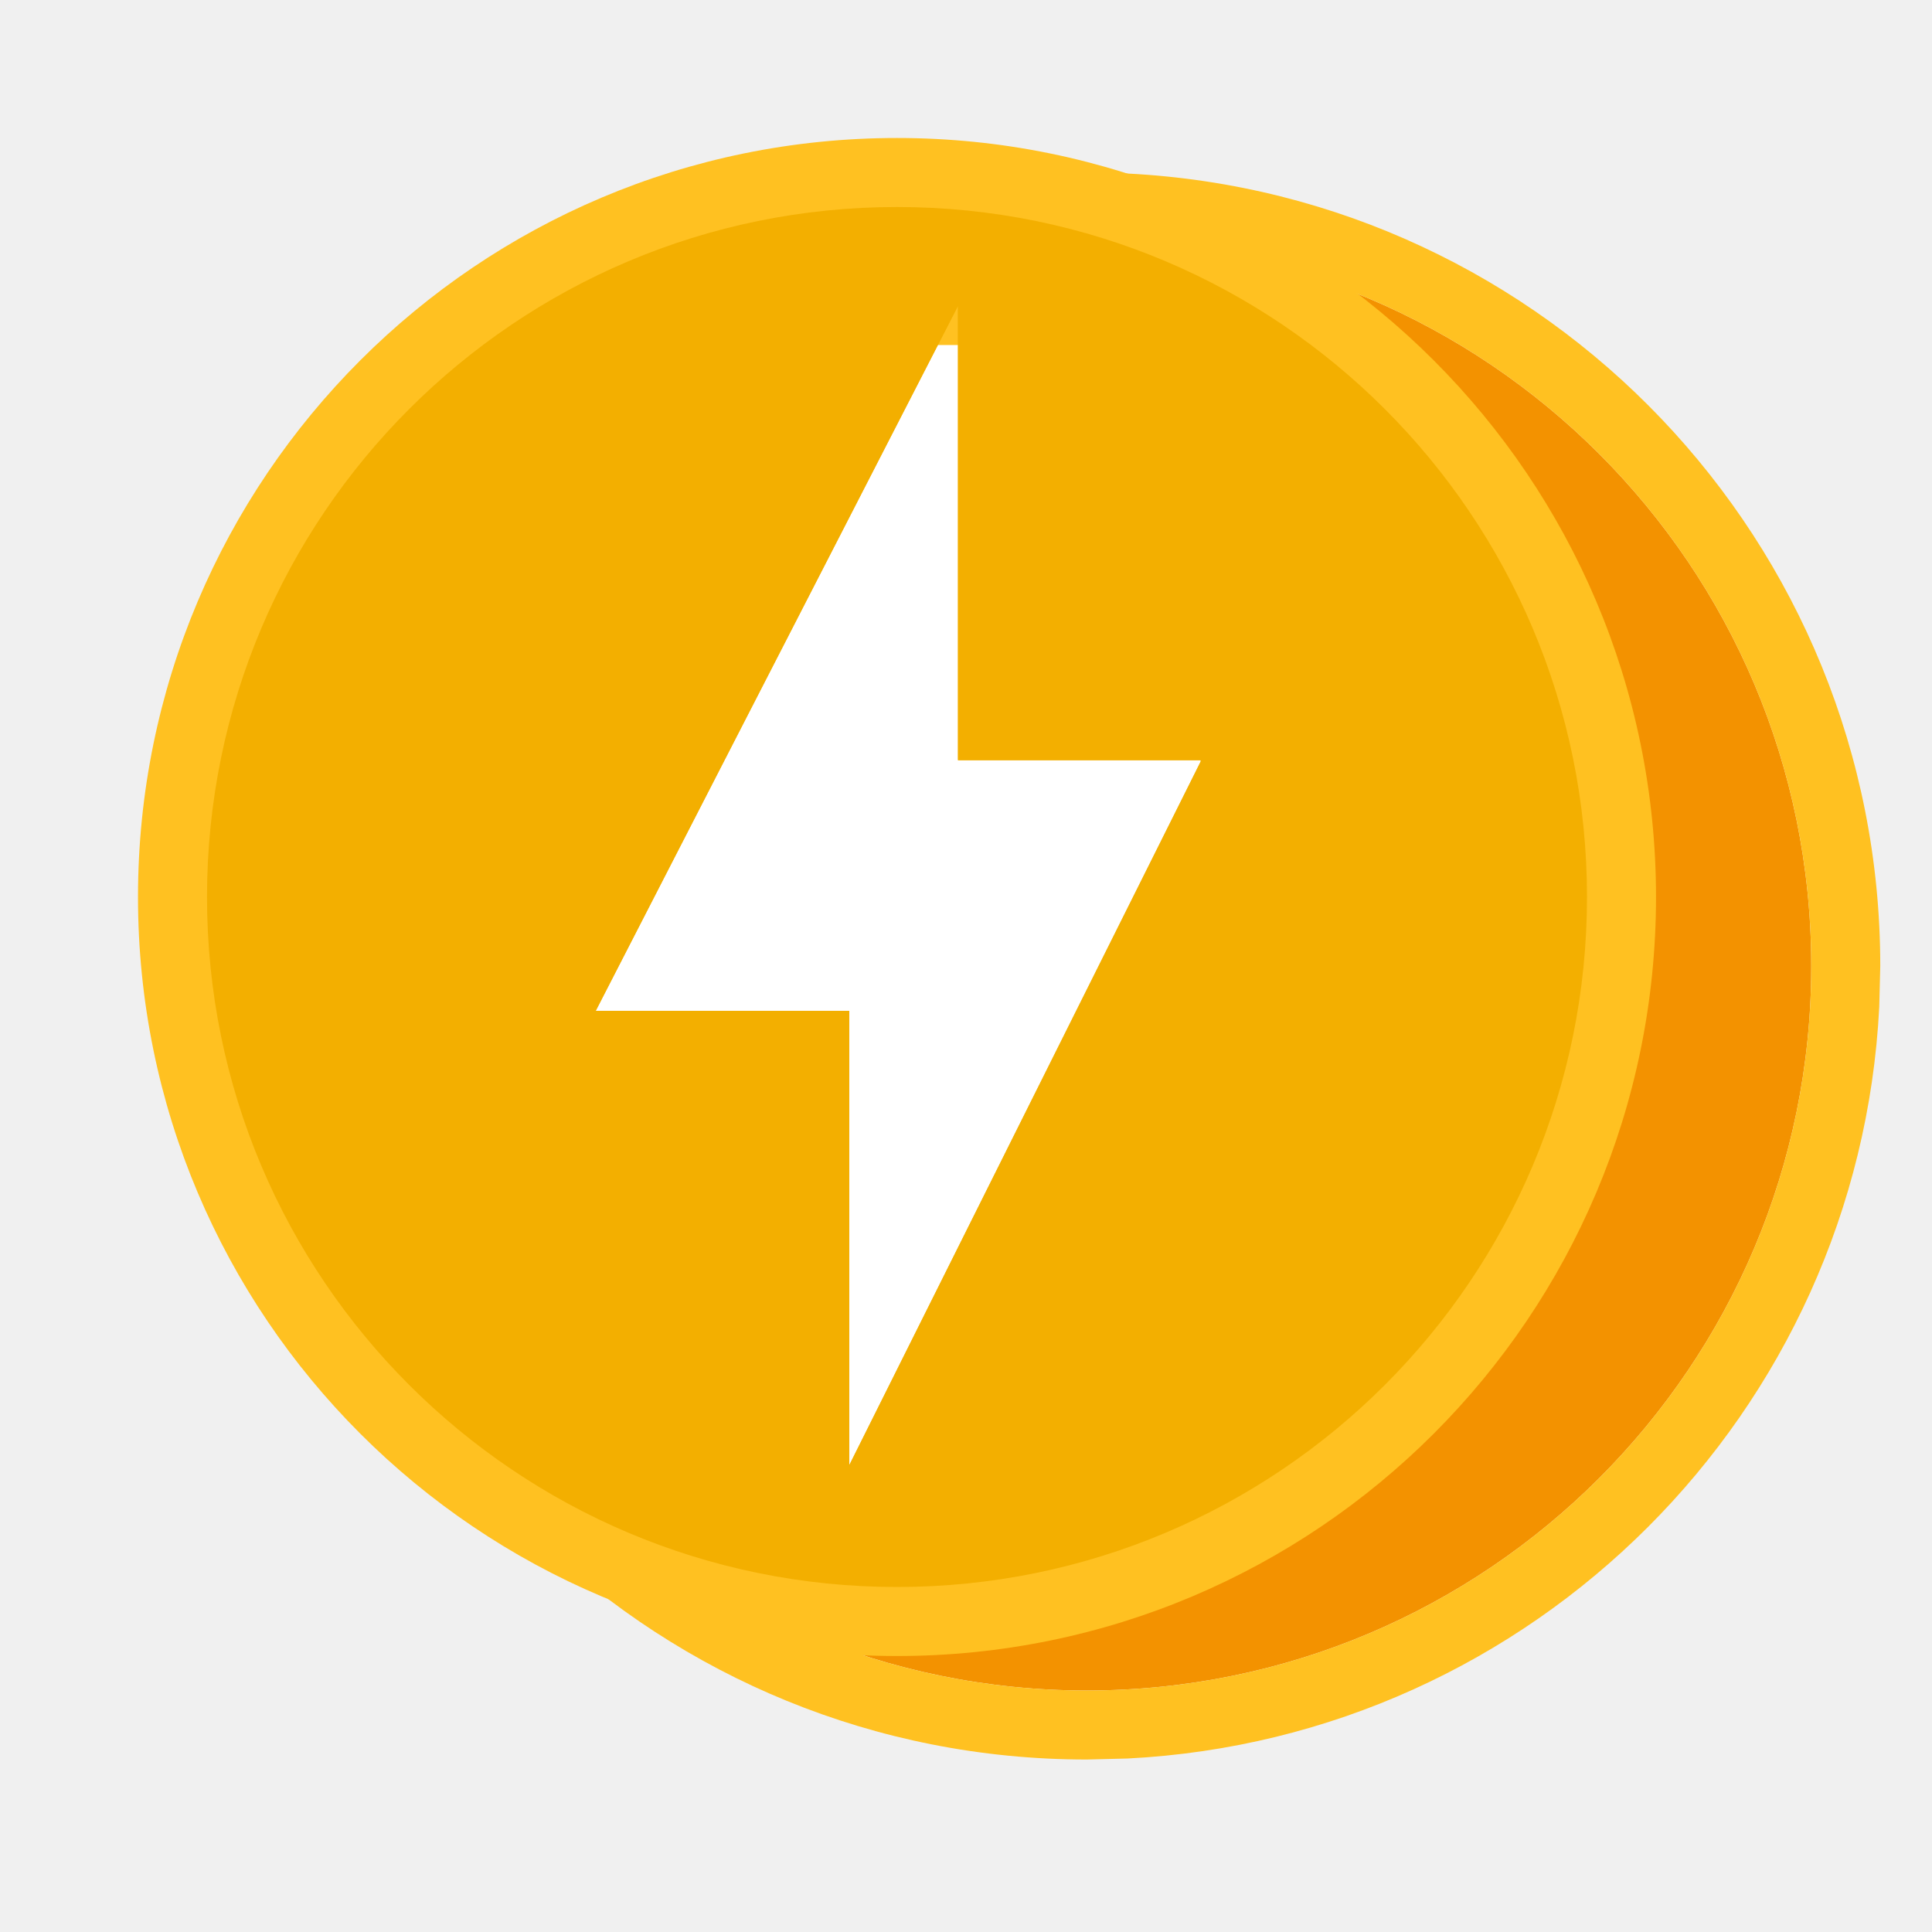
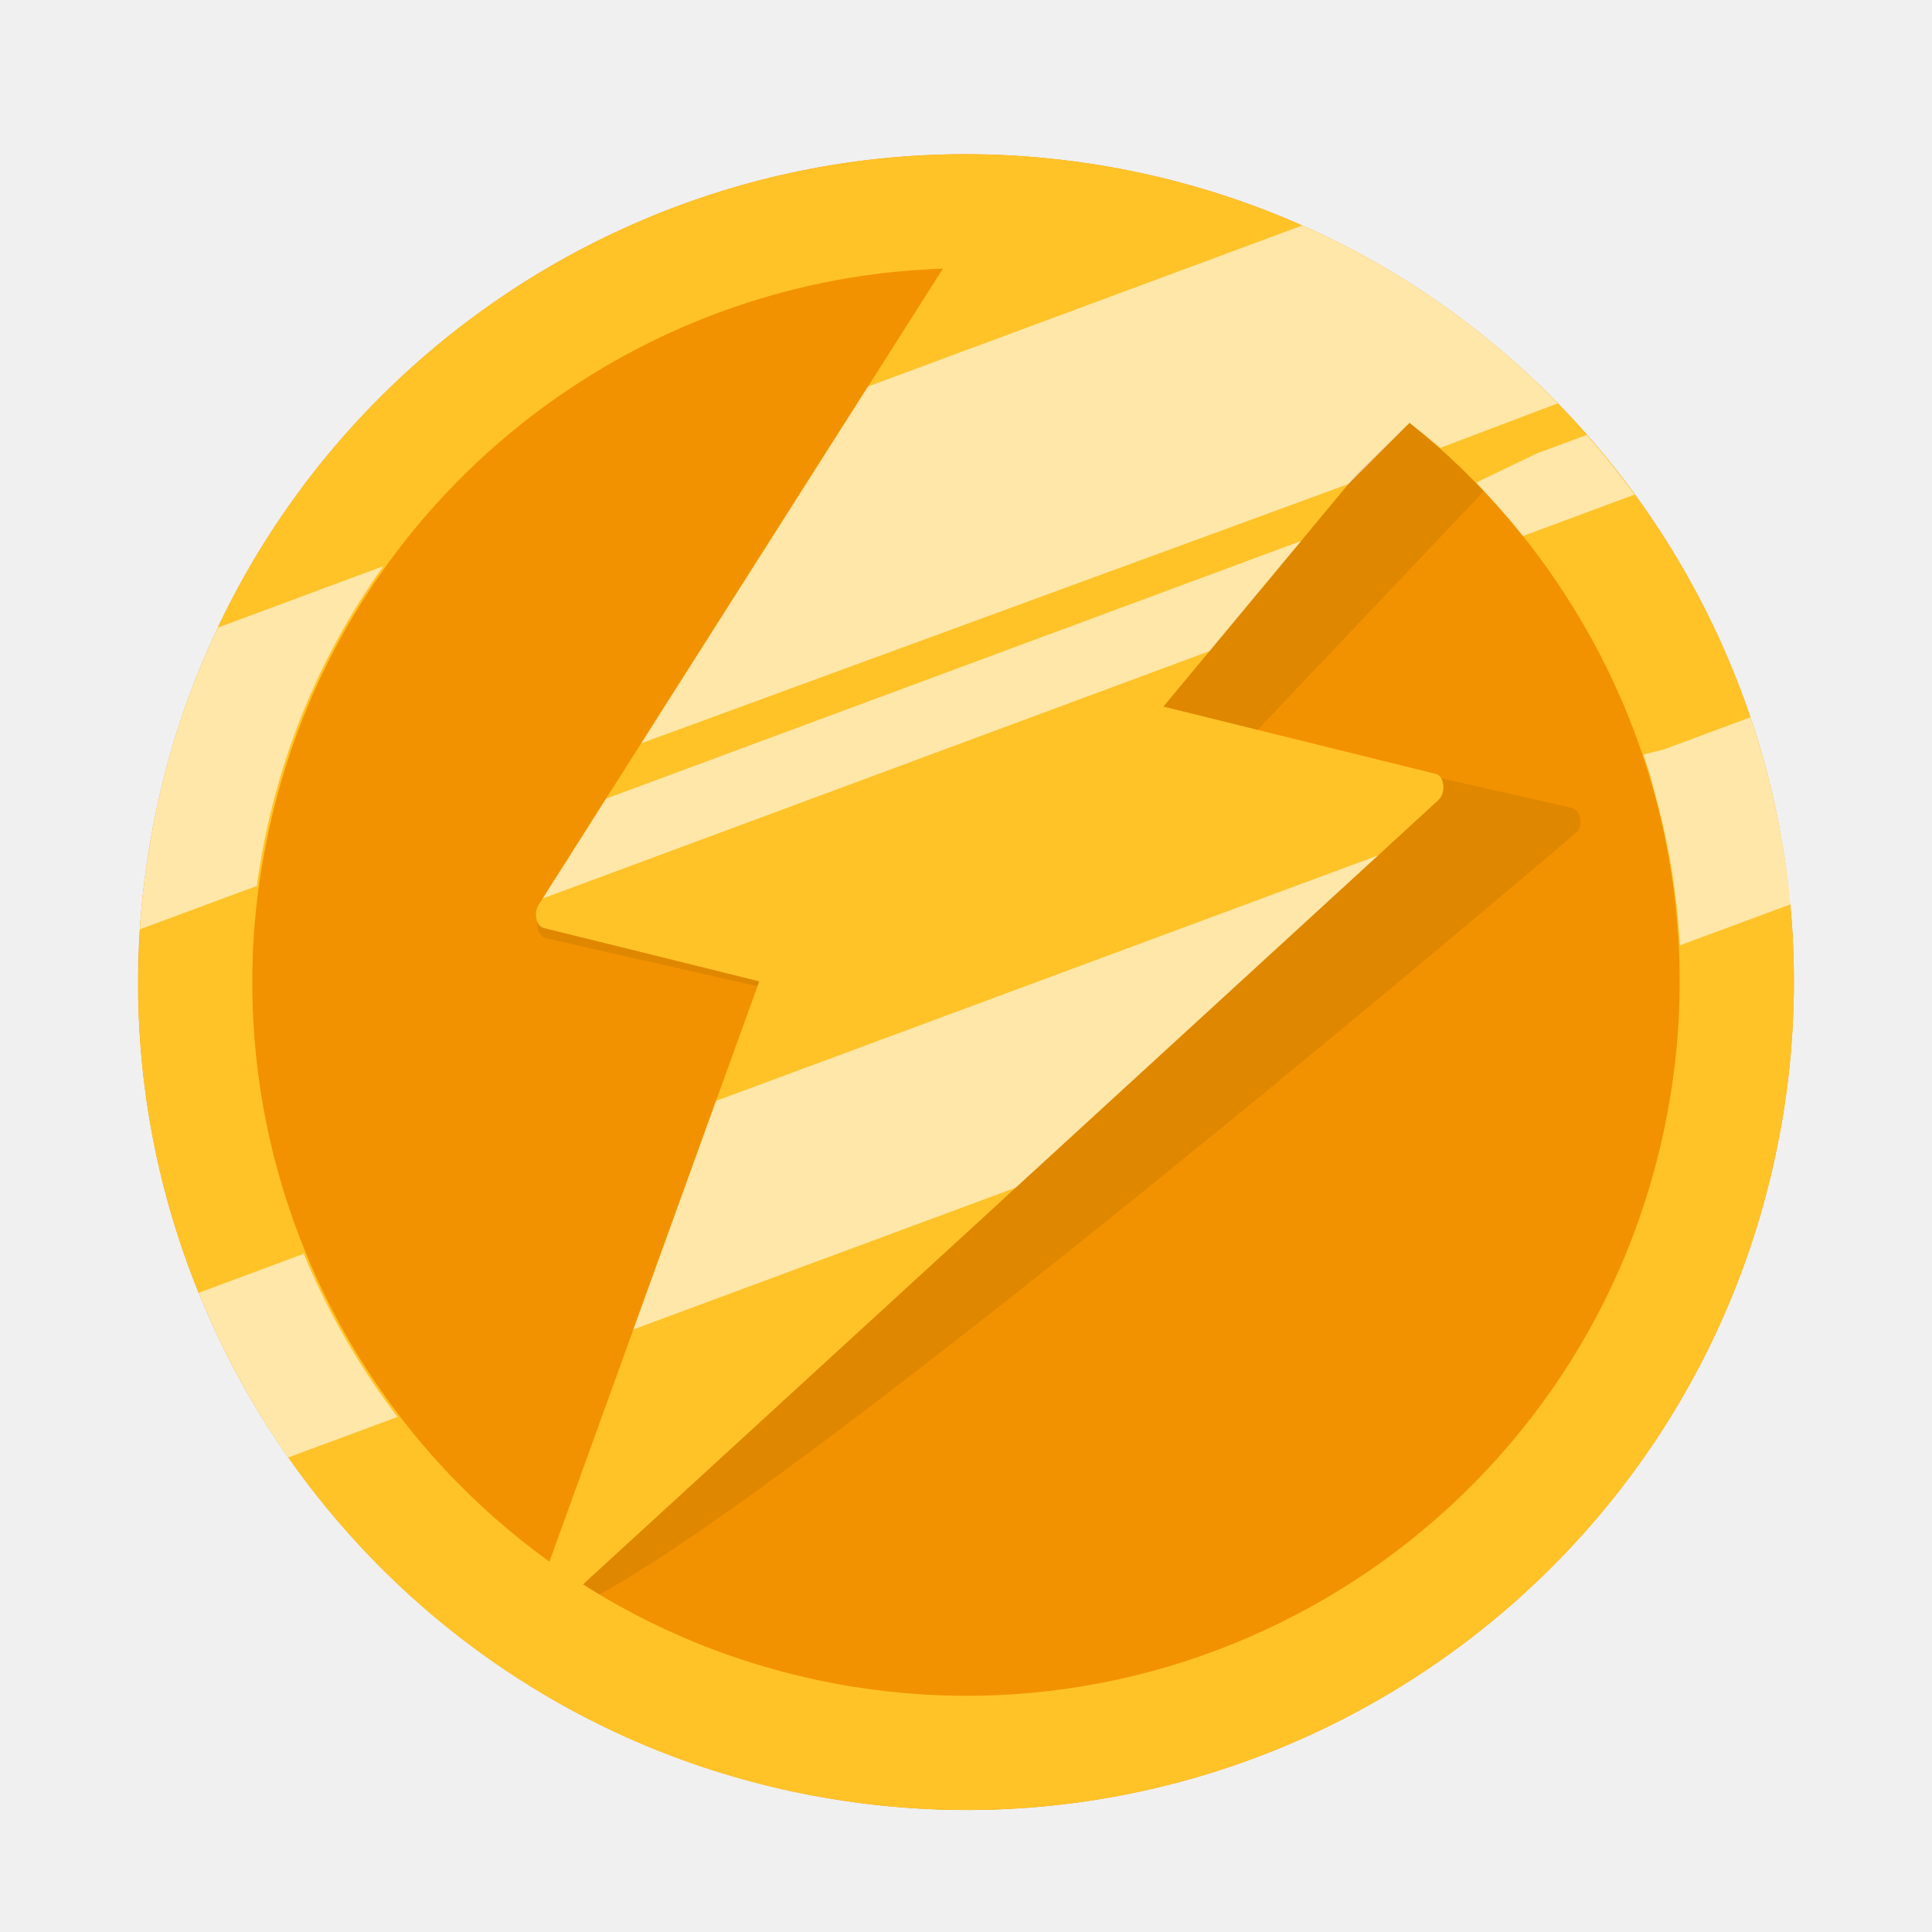
- <svg xmlns="http://www.w3.org/2000/svg" width="40" height="40" viewBox="0 0 40 40" fill="none">
-   <ellipse cx="17.905" cy="18.861" rx="12.5" ry="15" fill="white" />
-   <path d="M22.5 5C30.784 5.001 37.5 11.716 37.5 20C37.5 28.284 30.784 35 22.5 35C14.216 35 7.5 28.285 7.5 20C7.5 16.259 8.872 12.84 11.137 10.212L10 27.858L17.143 32.858L20 31.429L27.857 20L22.857 5.715H17.919C19.363 5.252 20.902 5 22.5 5Z" fill="#F39200" />
-   <path d="M37.5 20C37.5 11.716 30.784 5.001 22.5 5C20.902 5 19.363 5.252 17.919 5.715H22.857L27.857 20L20 31.429L17.143 32.858L10 27.858L11.137 10.212C8.872 12.84 7.5 16.259 7.5 20C7.5 28.285 14.216 35 22.5 35C30.784 35 37.5 28.284 37.5 20ZM38.908 20.846C38.482 29.246 31.746 35.982 23.346 36.408L22.5 36.429C13.71 36.429 6.533 29.526 6.093 20.846L6.072 20C6.072 15.903 7.575 12.155 10.055 9.279L12.836 6.054L11.478 27.147L17.264 31.199L19.031 30.316L26.268 19.788L21.843 7.143H17.919L17.483 4.354C19.066 3.848 20.752 3.572 22.5 3.572L23.346 3.593C32.026 4.033 38.929 11.211 38.929 20L38.908 20.846Z" fill="#FFC121" />
-   <path d="M17.584 30.334L24.873 15.739H19.834V6.333L12.334 20.928H17.584V30.334ZM18.334 3.333C22.459 3.333 25.983 4.833 28.909 7.758C31.834 10.684 33.334 14.209 33.334 18.334C33.334 22.459 31.834 25.983 28.909 28.909C25.983 31.834 22.459 33.334 18.334 33.334C14.209 33.334 10.684 31.834 7.758 28.909C4.833 25.983 3.333 22.459 3.333 18.334C3.333 14.209 4.833 10.684 7.758 7.758C10.684 4.833 14.209 3.333 18.334 3.333Z" fill="#F3AF00" />
-   <path d="M17.584 30.334L24.873 15.739H19.834V6.333L12.334 20.928H17.584V30.334ZM18.334 3.333C22.459 3.333 25.983 4.833 28.909 7.758C31.834 10.684 33.334 14.209 33.334 18.334C33.334 22.459 31.834 25.983 28.909 28.909C25.983 31.834 22.459 33.334 18.334 33.334C14.209 33.334 10.684 31.834 7.758 28.909C4.833 25.983 3.333 22.459 3.333 18.334C3.333 14.209 4.833 10.684 7.758 7.758C10.684 4.833 14.209 3.333 18.334 3.333Z" fill="#F3AF00" />
-   <path d="M32.857 18.572C32.857 10.682 26.461 4.286 18.571 4.286C10.682 4.286 4.286 10.682 4.286 18.572C4.286 26.461 10.682 32.857 18.571 32.857V34.286C9.893 34.286 2.857 27.25 2.857 18.572C2.857 9.893 9.893 2.857 18.571 2.857C27.25 2.857 34.286 9.893 34.286 18.572C34.286 27.25 27.25 34.286 18.571 34.286V32.857C26.461 32.857 32.857 26.461 32.857 18.572Z" fill="#FFC121" />
+ <svg xmlns="http://www.w3.org/2000/svg" width="18" height="18" viewBox="0 0 18 18" fill="none">
+   <g clip-path="url(#clip0_5463_51788)">
+     <circle cx="9" cy="9.15" r="7.712" transform="rotate(10.6083 9.00012 9.15009)" fill="#F39200" />
+     <path fill-rule="evenodd" clip-rule="evenodd" d="M11.743 2.415L9.752 1.963C9.714 1.954 9.674 1.97 9.649 2.007L5.031 8.525C4.976 8.602 5.01 8.724 5.094 8.743L7.442 9.276L5.1 14.69C5.055 14.812 5.328 14.983 5.383 14.958C7.248 14.095 14.676 7.766 14.676 7.766C14.758 7.702 14.733 7.547 14.636 7.525L11.669 6.851L13.877 4.521C13.78 4.372 13.677 4.226 13.571 4.086C13.495 3.986 13.417 3.889 13.337 3.794C13.197 3.627 13.05 3.468 12.896 3.317C12.543 2.97 12.157 2.666 11.743 2.415Z" fill="#E08700" />
+     <path fill-rule="evenodd" clip-rule="evenodd" d="M12.641 4.415L12.122 5.04L11.572 5.701L11.269 6.066L10.839 6.583L13.363 7.207L13.377 7.211C13.459 7.231 13.474 7.388 13.4 7.455L12.84 7.969L9.463 11.065L9.222 11.287L5.134 15.034C5.051 15.111 4.959 14.993 5.004 14.867L5.587 13.255L5.901 12.386L6.413 10.97L6.671 10.257L7.074 9.143L5.799 8.827L5.065 8.646C5.048 8.641 5.03 8.628 5.019 8.612C5.008 8.596 5 8.576 4.996 8.554C4.989 8.512 4.996 8.464 5.021 8.425L5.056 8.371L5.29 8.003L5.646 7.441L5.974 6.925L7.742 4.143L8.087 3.601L9.307 1.681L9.313 1.672C9.532 1.687 9.751 1.721 9.97 1.775C10.135 1.816 10.296 1.867 10.453 1.928C10.563 1.971 10.671 2.018 10.777 2.07C10.831 2.097 10.883 2.124 10.936 2.153L11.01 2.194L11.106 2.251C11.203 2.309 11.298 2.372 11.391 2.438C11.738 2.686 12.059 2.988 12.348 3.335C12.376 3.368 12.423 3.379 12.471 3.39C12.521 3.401 12.57 3.413 12.597 3.448C12.63 3.491 12.685 3.512 12.74 3.532C12.798 3.554 12.856 3.575 12.888 3.623C12.92 3.669 12.981 3.705 13.042 3.74C13.107 3.778 13.173 3.816 13.204 3.868L12.641 4.415Z" fill="#FFC328" />
+     <path d="M2.028 5.848C3.362 3.029 6.313 1.247 9.491 1.453C9.799 1.473 10.109 1.512 10.42 1.57C10.509 1.586 10.598 1.605 10.686 1.625C11.188 1.738 11.675 1.899 12.132 2.101C12.241 2.149 12.348 2.2 12.454 2.252C12.938 2.494 13.39 2.785 13.806 3.117C14.001 3.272 14.188 3.437 14.367 3.61C14.417 3.659 14.466 3.708 14.514 3.758C14.567 3.812 14.62 3.868 14.672 3.924C14.711 3.966 14.749 4.009 14.786 4.052C14.874 4.152 14.96 4.254 15.043 4.358C15.105 4.437 15.166 4.518 15.226 4.599C15.688 5.232 16.055 5.934 16.308 6.682C16.494 7.23 16.618 7.803 16.676 8.39C16.746 9.101 16.719 9.833 16.581 10.57L16.497 10.959C15.575 14.798 11.885 17.323 7.972 16.793L7.58 16.731C5.518 16.345 3.802 15.171 2.686 13.579C2.435 13.221 2.215 12.842 2.027 12.446L1.851 12.045C1.558 11.325 1.373 10.554 1.31 9.76C1.301 9.644 1.295 9.527 1.291 9.411L1.288 9.058L1.303 8.658C1.313 8.504 1.327 8.35 1.347 8.195L1.42 7.731C1.513 7.231 1.653 6.751 1.834 6.296L2.028 5.848ZM9.422 2.514C6.686 2.336 4.139 3.873 2.99 6.303C2.752 6.807 2.574 7.35 2.466 7.926C2.415 8.195 2.381 8.462 2.364 8.727C2.356 8.842 2.353 8.957 2.351 9.072C2.349 9.275 2.356 9.477 2.371 9.676C2.425 10.361 2.585 11.023 2.837 11.644C3.026 12.112 3.269 12.556 3.558 12.968C4.521 14.341 5.998 15.351 7.776 15.685C11.385 16.36 14.858 13.982 15.534 10.374C15.654 9.737 15.678 9.105 15.617 8.494C15.568 7.989 15.46 7.496 15.301 7.024C15.082 6.379 14.766 5.773 14.367 5.227C14.315 5.156 14.262 5.086 14.209 5.019C14.137 4.929 14.064 4.84 13.989 4.754C13.957 4.718 13.923 4.681 13.889 4.644C13.845 4.597 13.8 4.549 13.754 4.502C13.711 4.458 13.668 4.415 13.626 4.374C13.472 4.224 13.311 4.082 13.143 3.948C12.785 3.662 12.395 3.412 11.978 3.204C11.888 3.159 11.795 3.116 11.701 3.074C11.307 2.9 10.887 2.76 10.453 2.663V2.662C10.377 2.645 10.3 2.63 10.223 2.616C9.955 2.566 9.688 2.531 9.422 2.514Z" fill="#FFC328" />
+     <path fill-rule="evenodd" clip-rule="evenodd" d="M14.514 3.758L13.42 4.172L13.133 3.939L12.564 4.509L5.974 6.925L7.742 4.143L8.087 3.601L12.132 2.101L12.236 2.148L12.279 2.168C12.338 2.195 12.397 2.224 12.454 2.252C12.939 2.495 13.391 2.785 13.806 3.116C14.001 3.272 14.188 3.437 14.366 3.61C14.416 3.659 14.466 3.708 14.514 3.758Z" fill="white" fill-opacity="0.6" />
+     <path fill-rule="evenodd" clip-rule="evenodd" d="M9.463 11.065L5.901 12.386L6.413 10.97L6.671 10.257L12.84 7.969L9.463 11.065ZM16.653 8.186L16.651 8.163L16.642 8.096C16.634 8.041 16.626 7.987 16.617 7.932C16.631 8.016 16.642 8.101 16.653 8.186Z" fill="white" fill-opacity="0.6" />
+     <path fill-rule="evenodd" clip-rule="evenodd" d="M2.83 11.681L1.851 12.045C1.946 12.279 2.052 12.508 2.17 12.731C2.324 13.024 2.496 13.308 2.686 13.579L3.704 13.201C3.667 13.154 3.632 13.106 3.597 13.057L3.541 12.979C3.258 12.575 3.019 12.14 2.83 11.681Z" fill="white" fill-opacity="0.6" />
+     <path fill-rule="evenodd" clip-rule="evenodd" d="M3.571 5.275L2.028 5.848C1.752 6.433 1.544 7.063 1.42 7.73C1.361 8.04 1.323 8.35 1.303 8.658L2.393 8.254C2.403 8.177 2.414 8.101 2.428 8.024L2.446 7.922C2.554 7.346 2.733 6.801 2.972 6.295C3.143 5.934 3.344 5.594 3.571 5.275Z" fill="white" fill-opacity="0.6" />
+     <path fill-rule="evenodd" clip-rule="evenodd" d="M15.043 4.364C14.959 4.258 14.873 4.154 14.783 4.052L14.32 4.224L13.754 4.495L13.887 4.641L13.954 4.716L13.988 4.754C14.057 4.832 14.124 4.912 14.189 4.994L15.229 4.608C15.201 4.57 15.173 4.533 15.145 4.495L15.077 4.407L15.043 4.364Z" fill="white" fill-opacity="0.6" />
+     <path fill-rule="evenodd" clip-rule="evenodd" d="M16.531 7.478C16.471 7.208 16.396 6.943 16.308 6.683L15.499 6.983L15.312 7.03L15.376 7.229L15.404 7.339C15.431 7.435 15.456 7.532 15.48 7.63L15.5 7.718C15.538 7.887 15.569 8.057 15.594 8.229C15.603 8.295 15.611 8.36 15.619 8.426L15.622 8.448L15.63 8.529L15.636 8.593L15.646 8.719L15.652 8.807L16.684 8.425L16.671 8.301L16.667 8.272L16.66 8.217C16.649 8.13 16.637 8.044 16.623 7.957L16.615 7.908C16.6 7.817 16.584 7.725 16.565 7.635L16.555 7.588L16.531 7.478Z" fill="white" fill-opacity="0.6" />
+     <path fill-rule="evenodd" clip-rule="evenodd" d="M5.646 7.441L12.122 5.04L11.572 5.701L11.269 6.066L5.056 8.371L5.29 8.003L5.646 7.441Z" fill="white" fill-opacity="0.6" />
+   </g>
+   <defs>
+     <clipPath id="clip0_5463_51788">
+       <rect width="18" height="18" fill="white" />
+     </clipPath>
+   </defs>
</svg>
